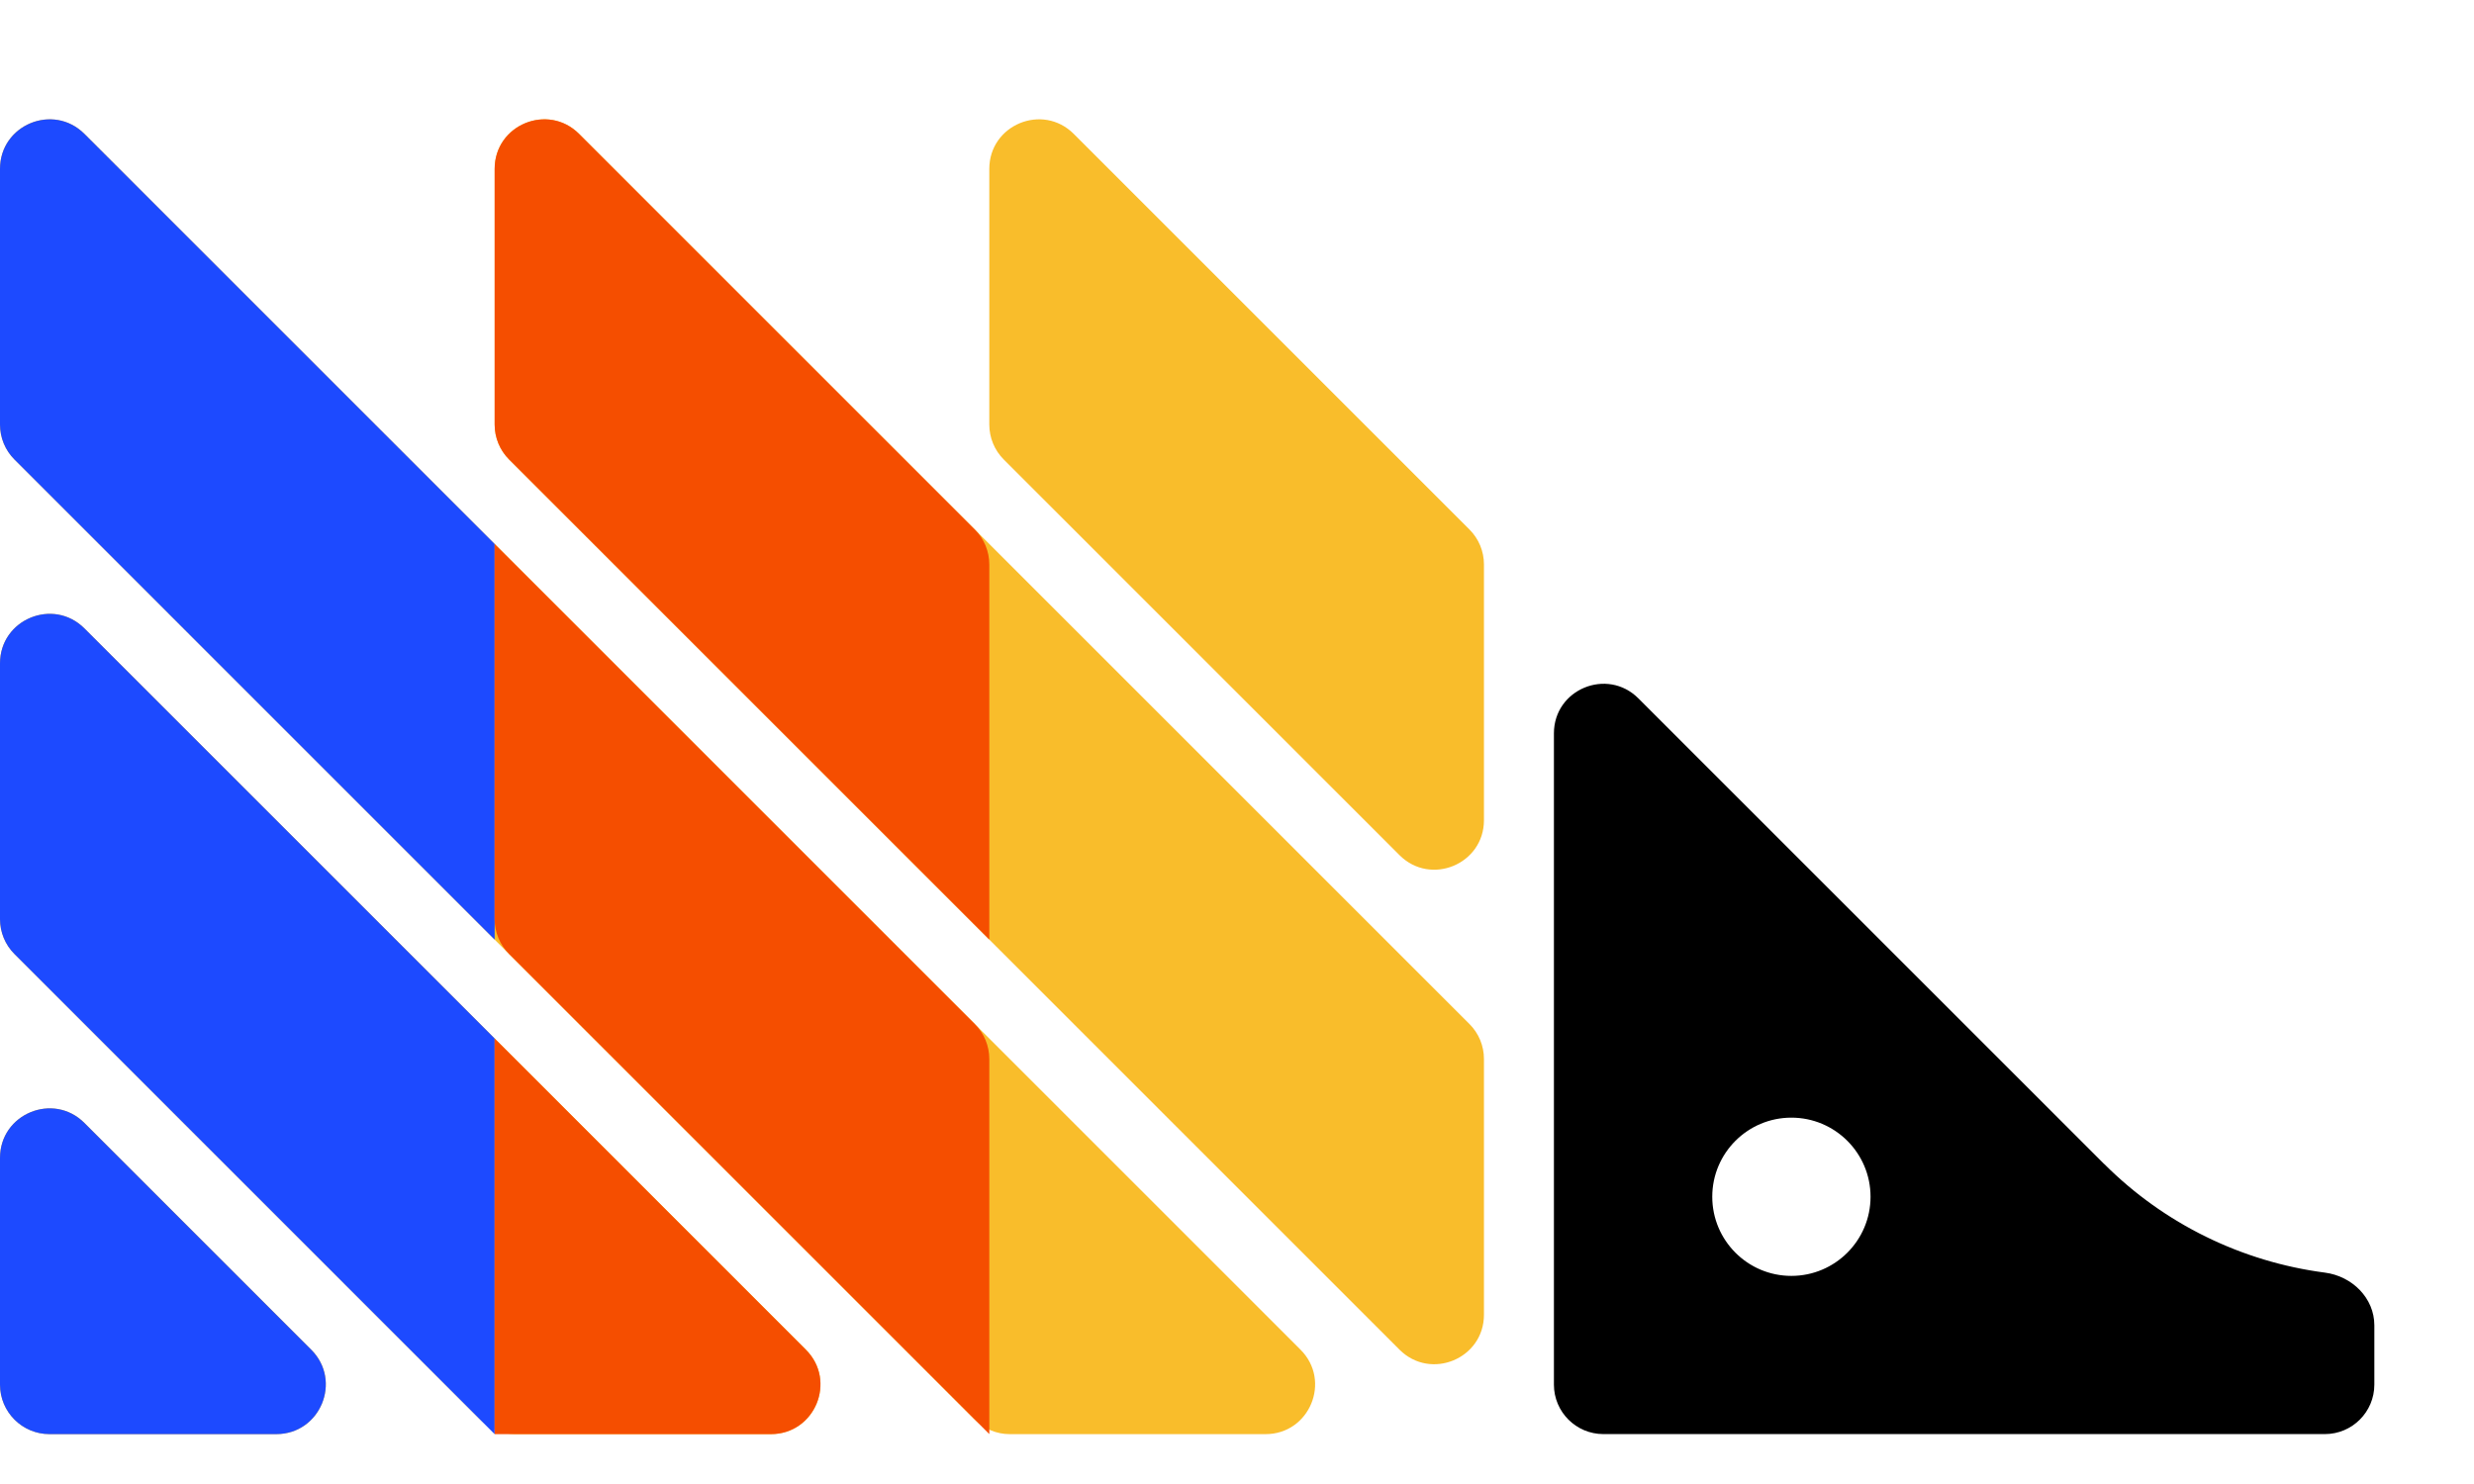
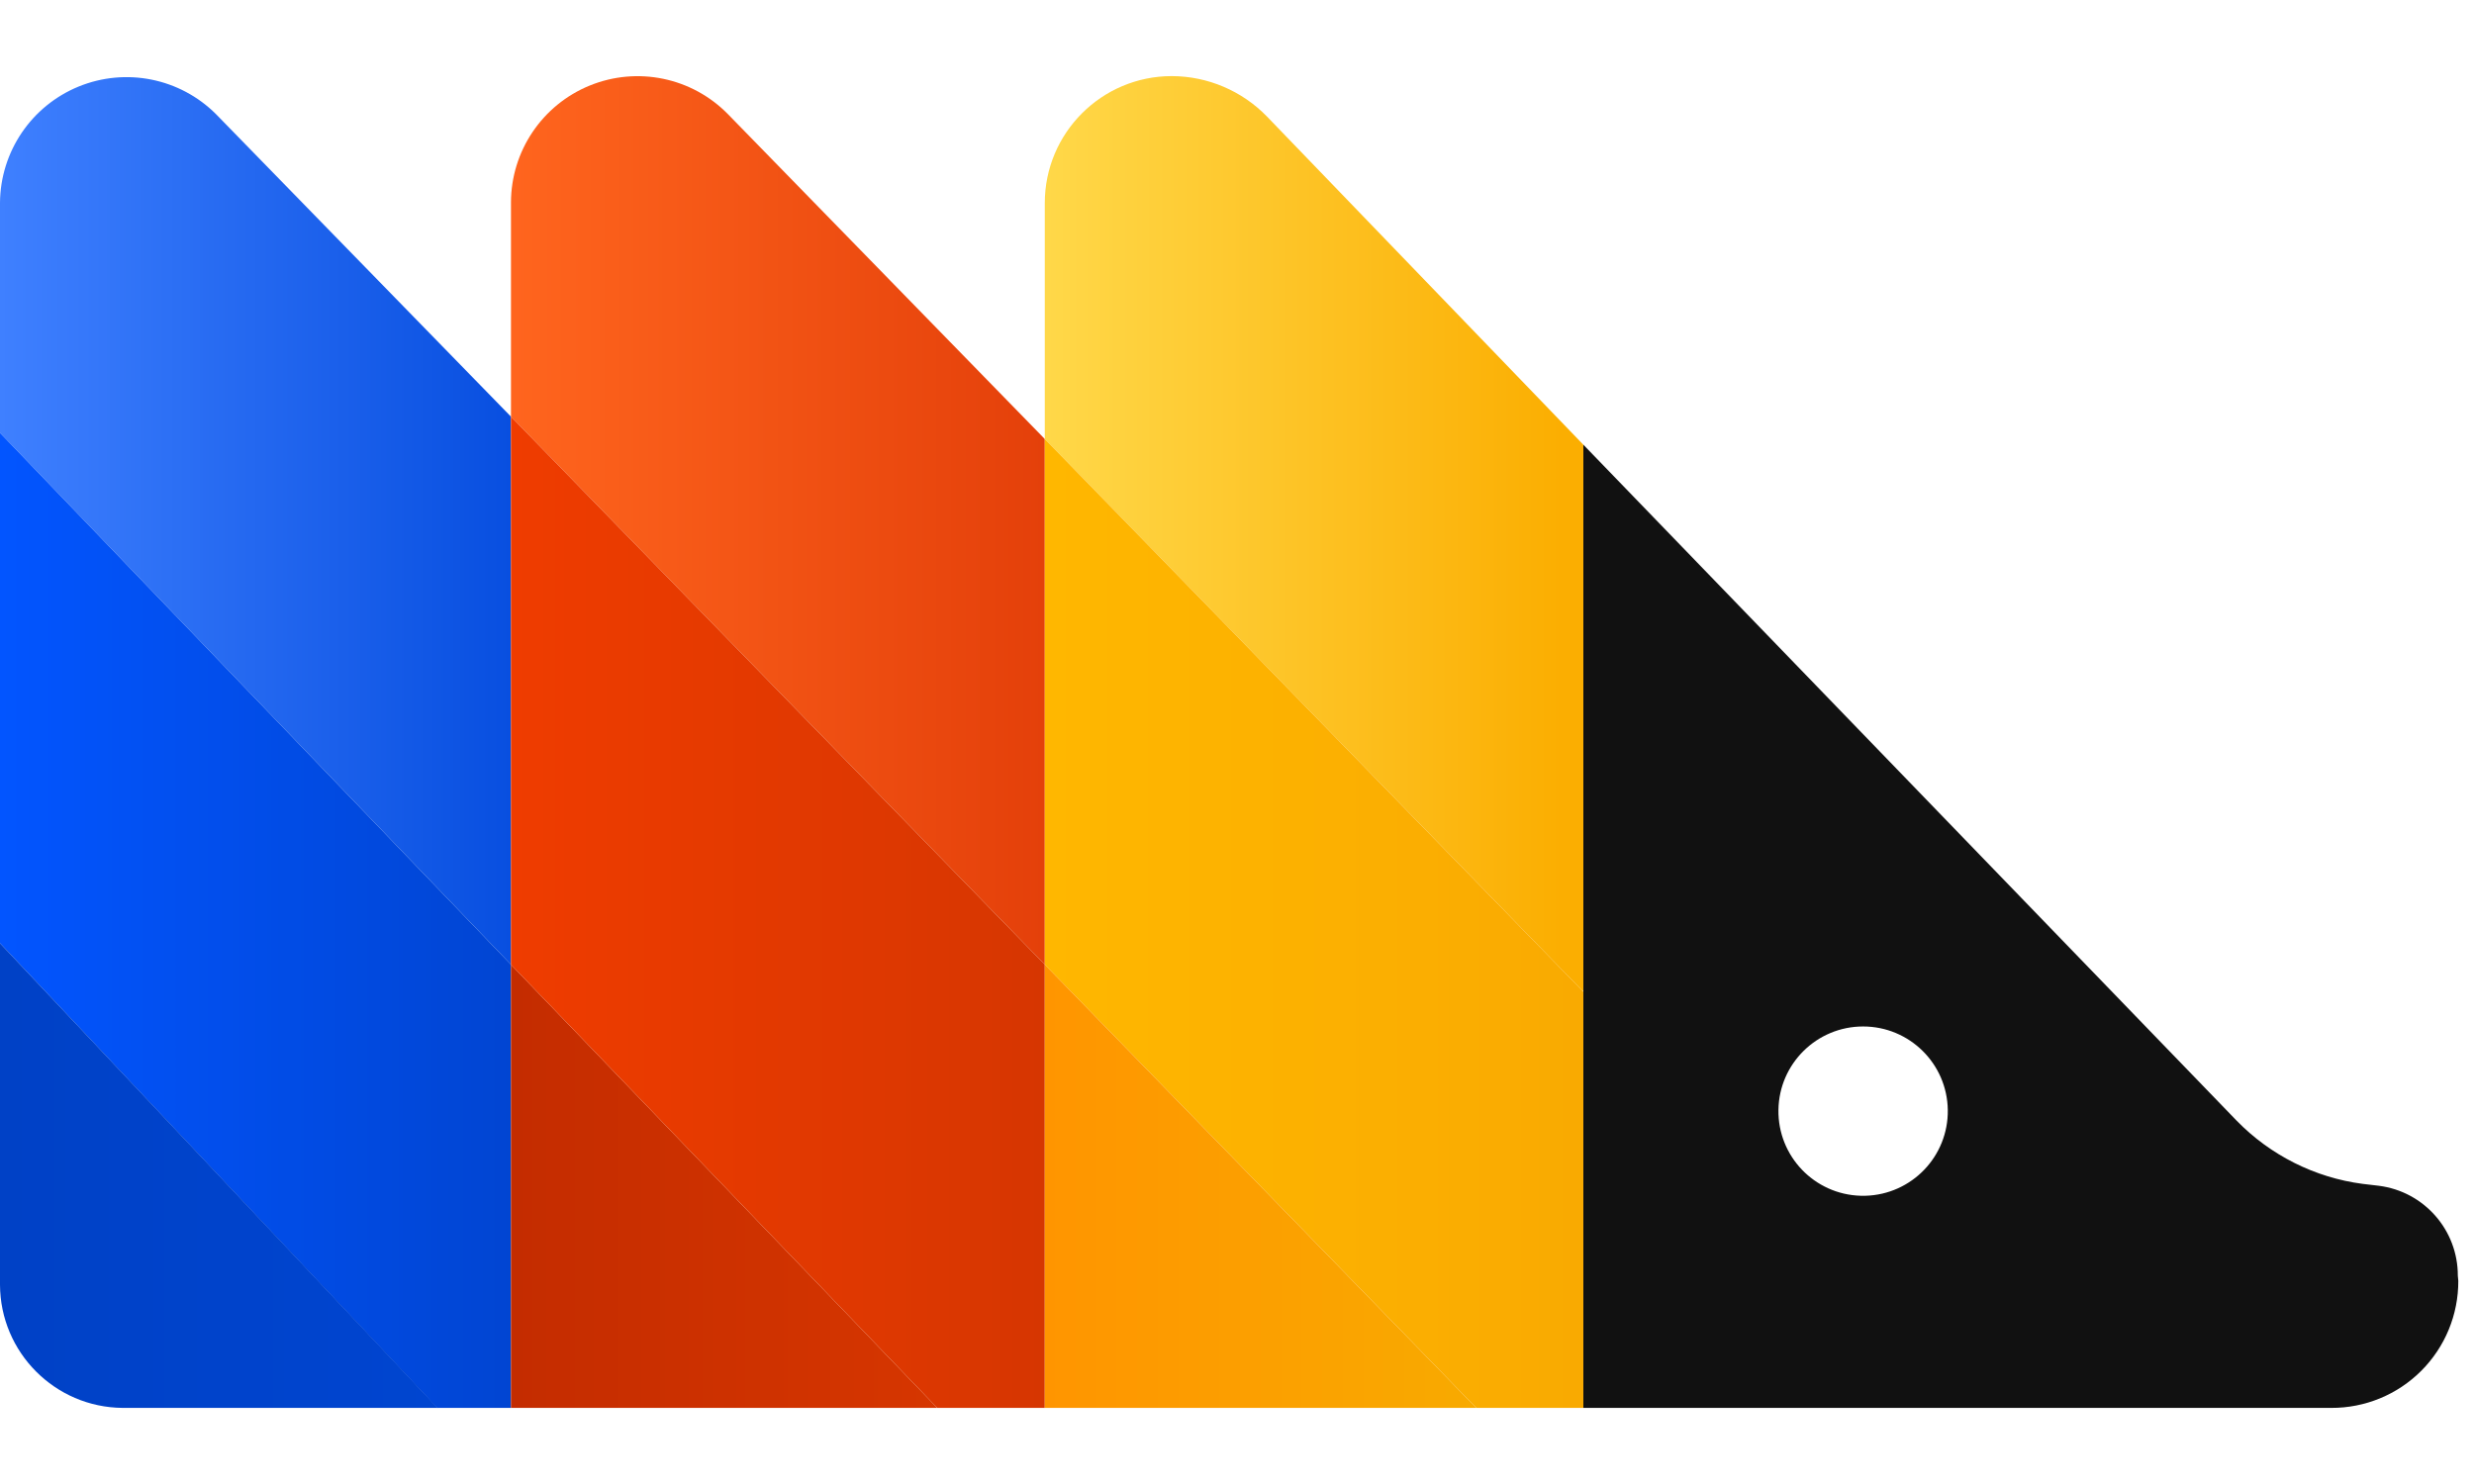
- <svg xmlns="http://www.w3.org/2000/svg" width="50" height="30" viewBox="0 0 50 30" fill="none">
-   <path d="M10.891 17.206c-.368.737-1.42.737-1.789 0L8.221 15.443c-.141-.281-.141-.613 0-.894l.881-1.763c.369-.737 1.42-.737 1.789 0l.881 1.763c.141.281.141.613 0 .894l-.881 1.763zM10.891 27.203c-.368.737-1.42.737-1.789 0L8.221 25.44c-.141-.281-.141-.613 0-.894l.881-1.763c.369-.737 1.42-.737 1.789 0l.881 1.763c.141.281.141.613 0 .894l-.881 1.763z" fill="#1D4AFF" />
-   <path d="M0 23.408c0-.891 1.077-1.337 1.707-.707l4.583 4.583c.63.63.184 1.707-.707 1.707H1c-.552 0-1-.448-1-1v-4.583zm0-4.828c0 .265.105.52.293.707l9.411 9.411c.188.188.442.293.707.293h5.169c.891 0 1.337-1.077.707-1.707L1.707 12.704C1.077 12.074 0 12.52 0 13.411v5.169zm0-9.997c0 .265.105.52.293.707L19.701 28.699c.188.188.442.293.707.293h5.169c.891 0 1.337-1.077.707-1.707L1.707 2.707C1.077 2.077 0 2.523 0 3.414v5.169zm9.997 0c0 .265.105.52.293.707l17.994 17.994c.63.63 1.707.184 1.707-.707v-5.169c0-.265-.105-.52-.293-.707l-17.994-17.994c-.63-.63-1.707-.184-1.707.707v5.169zm11.704-5.876c-.63-.63-1.707-.184-1.707.707v5.169c0 .265.105.52.293.707l7.997 7.997c.63.63 1.707.184 1.707-.707v-5.169c0-.265-.105-.52-.293-.707l-7.997-7.997z" fill="#F9BD2B" />
-   <path d="M42.525 23.531l-9.413-9.413c-.63-.63-1.707-.184-1.707.707v13.166c0 .552.448 1 1 1h14.581c.552 0 1-.448 1-1v-1.199c0-.552-.45-.993-.997-1.065-1.681-.219-3.253-.986-4.463-2.197zm-6.321 2.262c-.883 0-1.599-.717-1.599-1.6 0-.883.717-1.599 1.599-1.599.883 0 1.6.717 1.6 1.599 0 .883-.717 1.6-1.6 1.6z" fill="#000" />
-   <path d="M0 27.992c0 .552.448 1 1 1h4.583c.891 0 1.337-1.077.707-1.707l-4.583-4.583C1.077 22.071 0 22.517 0 23.408v4.583zM9.997 10.997L1.707 2.707C1.077 2.077 0 2.523 0 3.414v5.169c0 .265.105.52.293.707L9.997 18.995V10.997zM1.707 12.704C1.077 12.074 0 12.52 0 13.411v5.169c0 .265.105.52.293.707L9.997 28.992V20.994l-8.29-8.29z" fill="#1D4AFF" />
-   <path d="M19.994 11.411c0-.265-.105-.52-.293-.707l-7.997-7.997c-.63-.63-1.707-.184-1.707.707v5.169c0 .265.105.52.293.707l9.704 9.704v-7.583zM9.997 28.992h5.583c.891 0 1.337-1.077.707-1.707L9.997 20.994v7.998zM9.997 10.997v7.583c0 .265.105.52.293.707l9.704 9.704v-7.583c0-.265-.105-.52-.293-.707L9.997 10.997z" fill="#F54E00" />
+ <svg xmlns="http://www.w3.org/2000/svg" viewBox="0 0 52 28" width="50" height="30">
+   <path fill="url(#logo-jump-p6)" d="M10.74 7.16 4.54.8A2.66 2.66 0 0 0 0 2.66V7.5l10.74 11.18z" />
+   <path fill="url(#logo-jump-p7)" d="M9.19 28h1.55v-9.32L0 7.5v10.73z" />
+   <path fill="url(#logo-jump-p8)" d="M0 25.41A2.6 2.6 0 0 0 2.58 28H9.2L0 18.23z" />
+   <path fill="url(#logo-jump-p3)" d="M10.74 2.66v4.5l11.22 11.52V7.63L15.3.8a2.66 2.66 0 0 0-4.56 1.86" />
+   <path fill="url(#logo-jump-p4)" d="M10.74 28h8.96l-8.96-9.32z" />
+   <path fill="url(#logo-jump-p5)" d="M10.74 7.16v11.52L19.7 28h2.26v-9.32z" />
+   <path fill="url(#logo-jump-p0)" d="M21.96 2.67v4.96l11.3 11.6h.02V7.75L26.63.85a2.8 2.8 0 0 0-2-.85 2.67 2.67 0 0 0-2.67 2.67" />
+   <path fill="url(#logo-jump-p1)" d="M21.96 7.63v11.05L31.03 28h2.25v-8.75z" />
+   <path fill="url(#logo-jump-p2)" d="M21.96 28h9.07l-9.07-9.32z" />
+   <path fill="#111" d="M51.66 25.22A1.9 1.9 0 0 0 50 23.33l-.34-.04c-1-.13-1.94-.6-2.65-1.33L33.28 7.75V28H49a2.66 2.66 0 0 0 2.67-2.67zM39.2 23.54h-.09a1.78 1.78 0 1 1 .1 0" />
+   <defs>
+     <linearGradient id="logo-jump-p0" x1="21.96" x2="33.28" y1="9.62" y2="9.62" gradientUnits="userSpaceOnUse">
+       <stop stop-color="#ffd849" />
+       <stop offset=".96" stop-color="#fbae01" />
+     </linearGradient>
+     <linearGradient id="logo-jump-p1" x1="21.96" x2="33.28" y1="17.81" y2="17.81" gradientUnits="userSpaceOnUse">
+       <stop stop-color="#ffb700" />
+       <stop offset="1" stop-color="#f9aa01" />
+     </linearGradient>
+     <linearGradient id="logo-jump-p2" x1="21.96" x2="31.03" y1="23.34" y2="23.34" gradientUnits="userSpaceOnUse">
+       <stop stop-color="#ff9500" />
+       <stop offset="1" stop-color="#f8aa00" />
+     </linearGradient>
+     <linearGradient id="logo-jump-p3" x1="10.74" x2="21.96" y1="9.34" y2="9.34" gradientUnits="userSpaceOnUse">
+       <stop stop-color="#ff651e" />
+       <stop offset="1" stop-color="#e4400a" />
+     </linearGradient>
+     <linearGradient id="logo-jump-p4" x1="10.74" x2="19.7" y1="23.34" y2="23.34" gradientUnits="userSpaceOnUse">
+       <stop stop-color="#c42c00" />
+       <stop offset="1" stop-color="#d63600" />
+     </linearGradient>
+     <linearGradient id="logo-jump-p5" x1="10.74" x2="21.96" y1="17.58" y2="17.58" gradientUnits="userSpaceOnUse">
+       <stop stop-color="#ef3c00" />
+       <stop offset="1" stop-color="#d63601" />
+     </linearGradient>
+     <linearGradient id="logo-jump-p6" x1="0" x2="10.74" y1="9.34" y2="9.34" gradientUnits="userSpaceOnUse">
+       <stop stop-color="#3f80ff" />
+       <stop offset="1" stop-color="#084fe0" />
+     </linearGradient>
+     <linearGradient id="logo-jump-p7" x1="0" x2="10.74" y1="17.75" y2="17.75" gradientUnits="userSpaceOnUse">
+       <stop stop-color="#0255ff" />
+       <stop offset="1" stop-color="#0145d2" />
+     </linearGradient>
+     <linearGradient id="logo-jump-p8" x1="0" x2="9.19" y1="23.11" y2="23.11" gradientUnits="userSpaceOnUse">
+       <stop stop-color="#0041c6" />
+       <stop offset="1" stop-color="#0045d0" />
+     </linearGradient>
+   </defs>
</svg>
